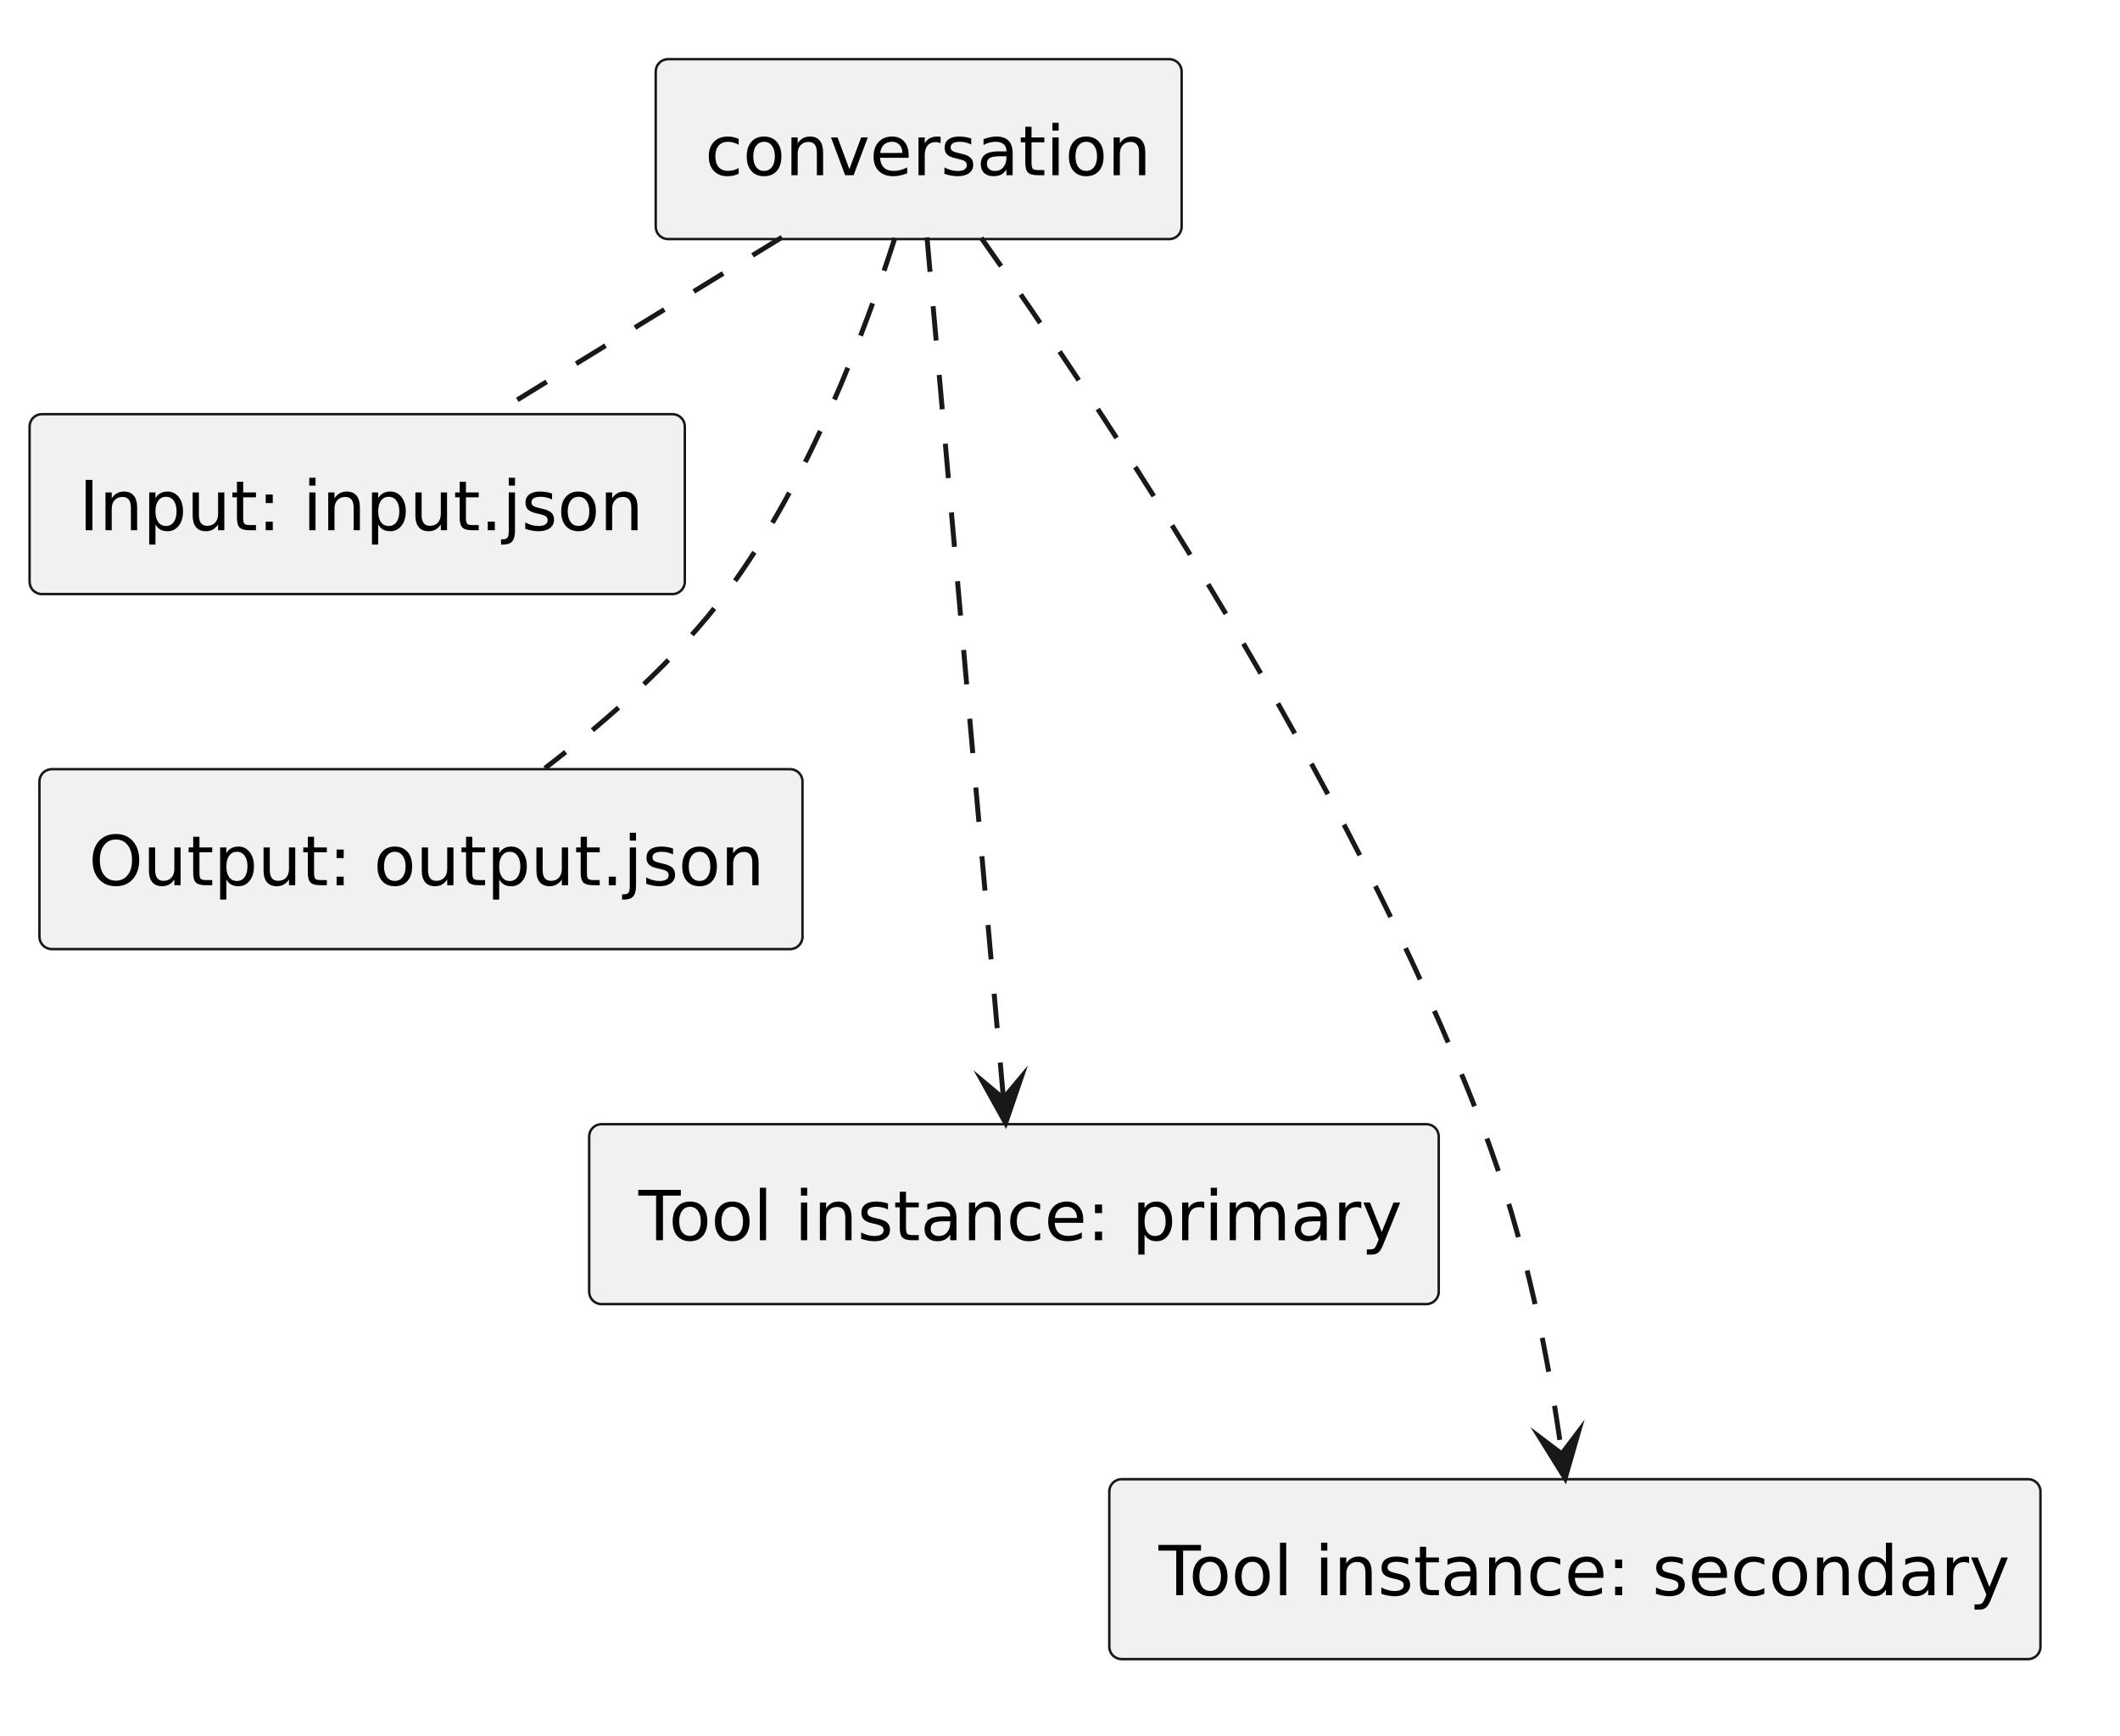
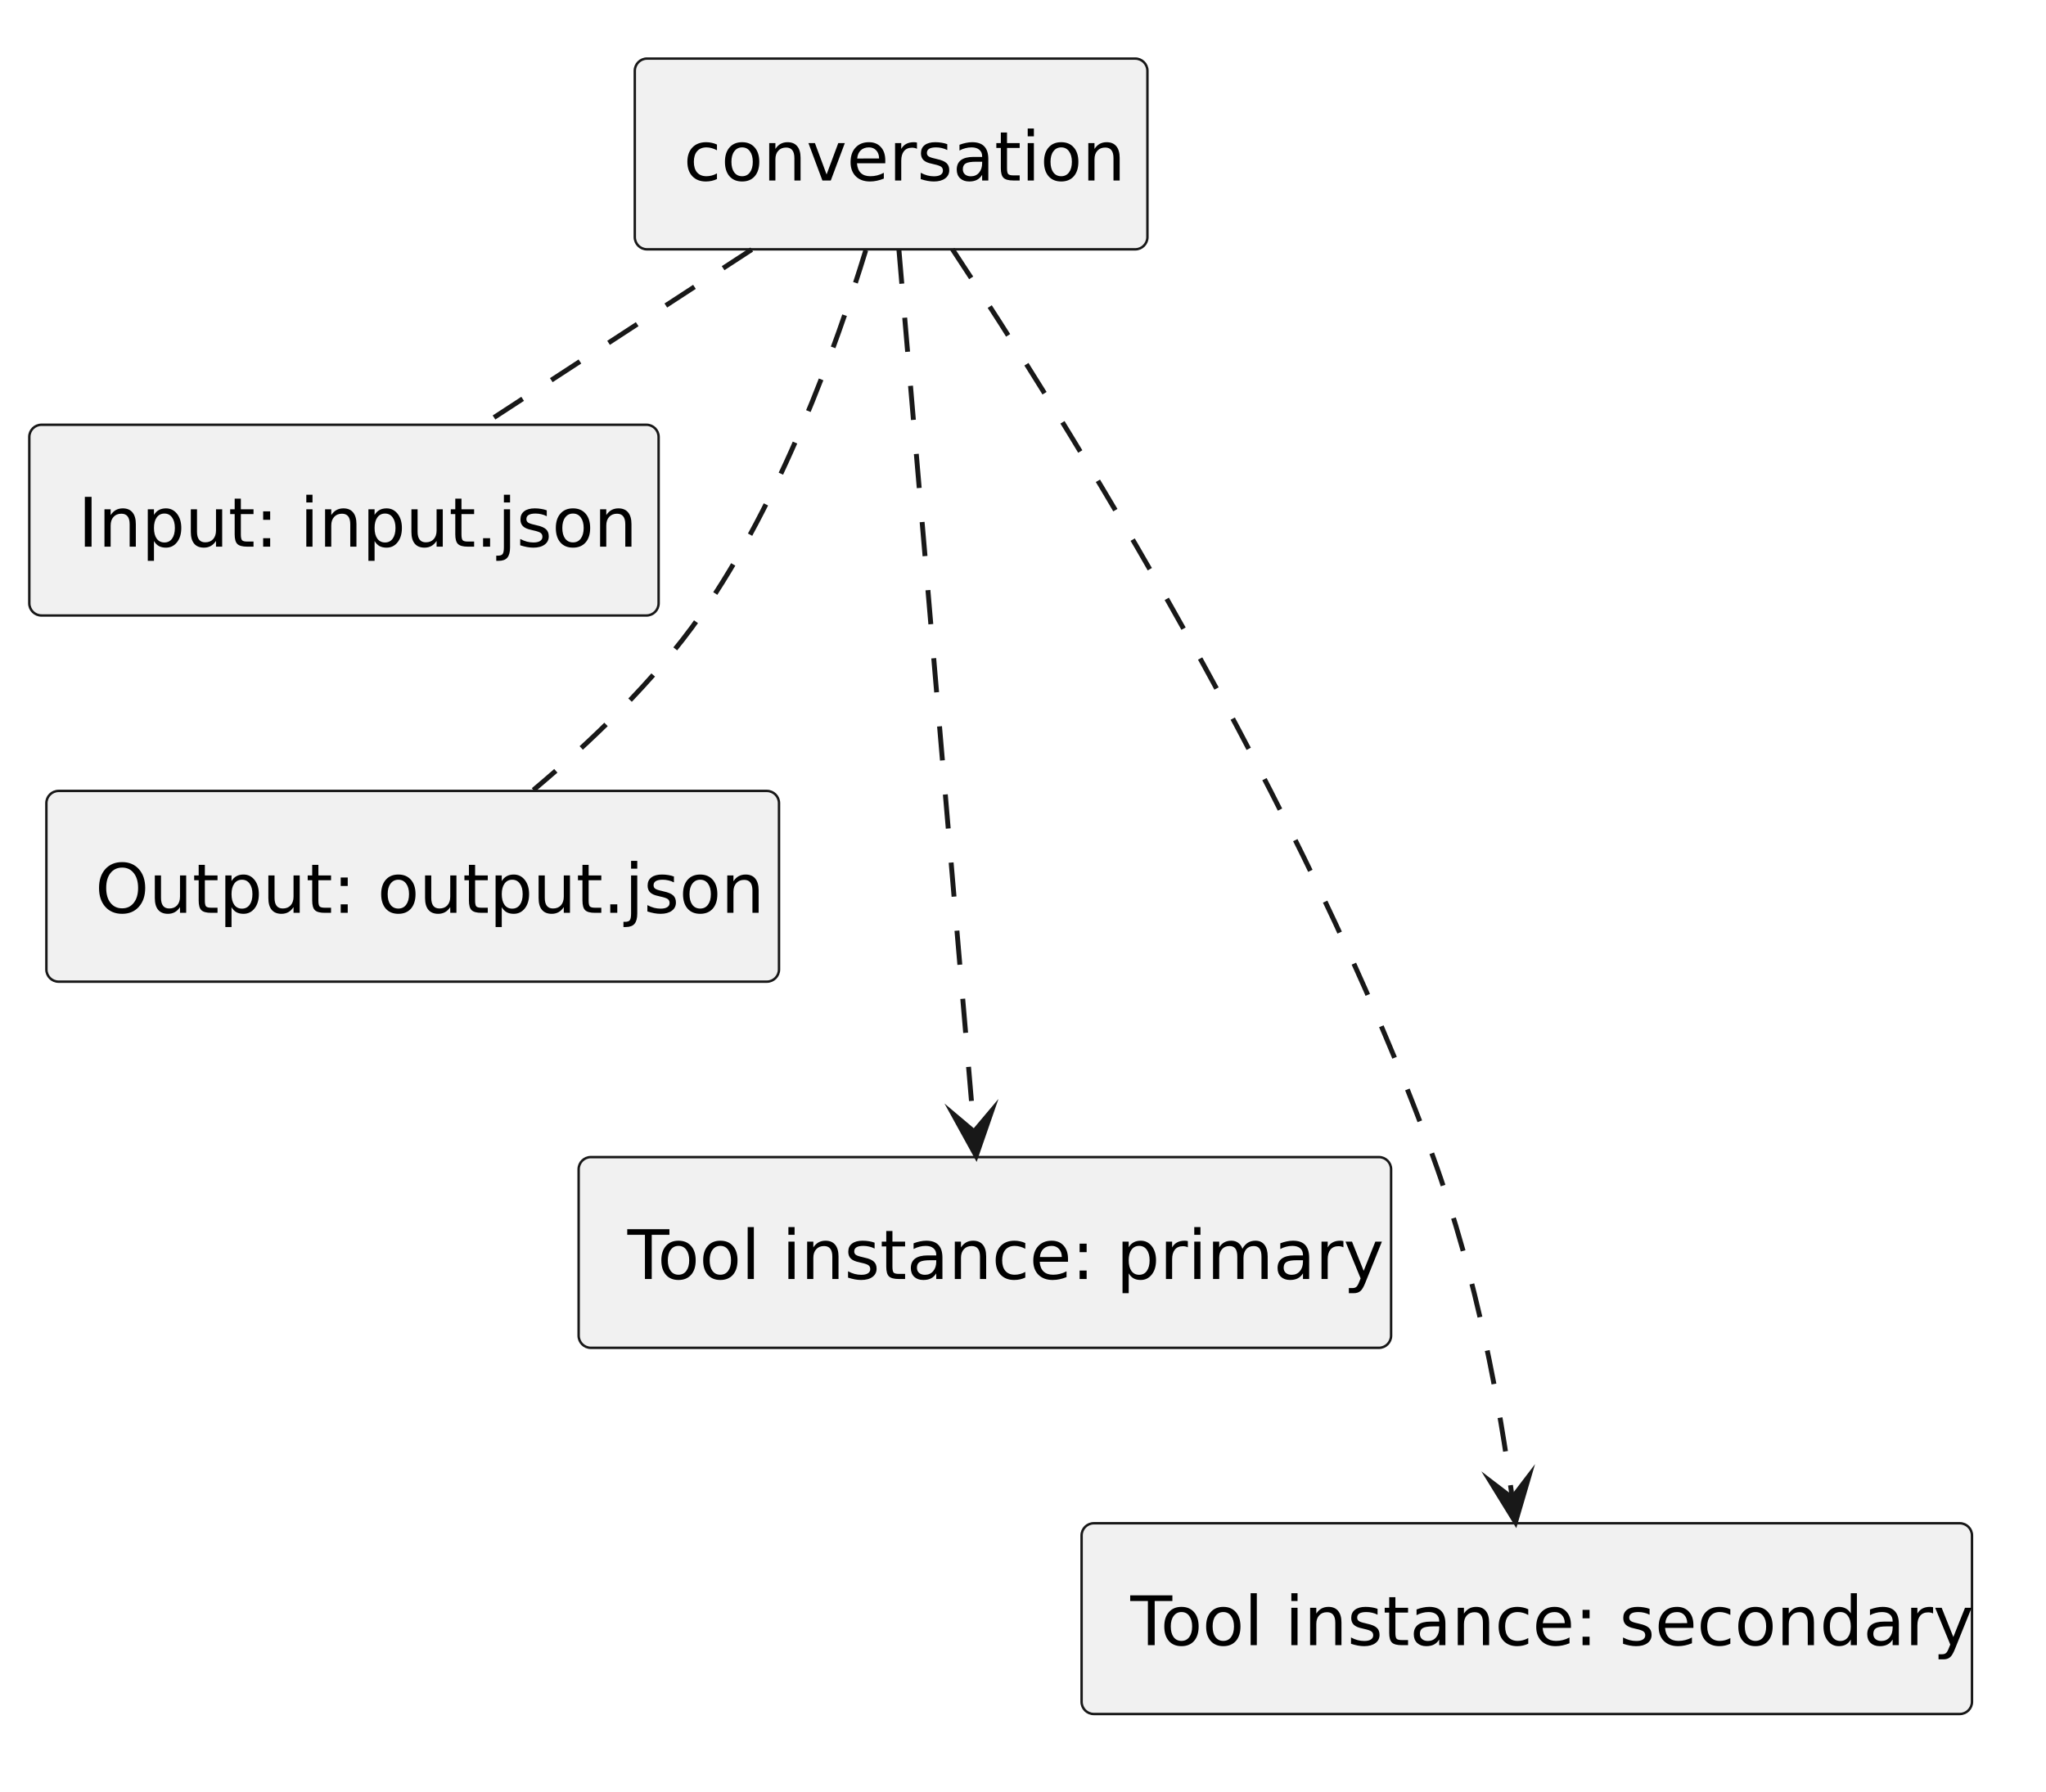
- <svg xmlns="http://www.w3.org/2000/svg" xmlns:xlink="http://www.w3.org/1999/xlink" version="1.1" data-diagram-type="DESCRIPTION" style="width:430px;height:352px;background:#FFFFFF;" width="430px" height="352px" viewBox="0 0 430 352" zoomAndPan="magnify" preserveAspectRatio="none" contentStyleType="text/css">
+ <svg xmlns="http://www.w3.org/2000/svg" xmlns:xlink="http://www.w3.org/1999/xlink" version="1.1" data-diagram-type="DESCRIPTION" style="width:419px;height:367px;background:#FFFFFF;" width="419px" height="367px" viewBox="0 0 419 367" zoomAndPan="magnify" preserveAspectRatio="none" contentStyleType="text/css">
  <defs />
  <g font-family="DejaVu Sans, Liberation Sans, Arial, sans-serif" lengthAdjust="spacing">
    <g class="entity" data-qualified-name="n0" id="ent0001" data-source-line="5">
      <a target="_top" href="//github.com/gorban/api-agent/blob/_____switch_branch_____/tests/integration/fixtures/tool_instances/shared_primary/conversation.md.html" xlink:href="//github.com/gorban/api-agent/blob/_____switch_branch_____/tests/integration/fixtures/tool_instances/shared_primary/conversation.md.html" xlink:type="simple" xlink:actuate="onRequest" xlink:show="new" title="//github.com/gorban/api-agent/blob/_____switch_branch_____/tests/integration/fixtures/tool_instances/shared_primary/conversation.md.html" xlink:title="//github.com/gorban/api-agent/blob/_____switch_branch_____/tests/integration/fixtures/tool_instances/shared_primary/conversation.md.html">
-         <rect x="133" y="12" width="106.673" height="36.488" fill="#F1F1F1" style="stroke:#181818;stroke-width:0.5;" rx="2.5" ry="2.5" />
-         <text x="143" y="35.535" fill="#000" font-size="14" textLength="86.673">conversation</text>
+         <rect x="130" y="12" width="104.98" height="39.068" fill="#F1F1F1" style="stroke:#181818;stroke-width:0.5;" rx="2.5" ry="2.5" />
+         <text x="140" y="36.966" fill="#000" font-size="14" textLength="84.98">conversation</text>
      </a>
    </g>
    <g class="entity" data-qualified-name="ref0" id="ent0002" data-source-line="6">
      <a target="_top" href="//github.com/gorban/api-agent/blob/_____switch_branch_____/tests/integration/fixtures/tool_instances/input.json" xlink:href="//github.com/gorban/api-agent/blob/_____switch_branch_____/tests/integration/fixtures/tool_instances/input.json" xlink:type="simple" xlink:actuate="onRequest" xlink:show="new" title="//github.com/gorban/api-agent/blob/_____switch_branch_____/tests/integration/fixtures/tool_instances/input.json" xlink:title="//github.com/gorban/api-agent/blob/_____switch_branch_____/tests/integration/fixtures/tool_instances/input.json">
-         <rect x="6" y="84" width="132.902" height="36.488" fill="#F1F1F1" style="stroke:#181818;stroke-width:0.5;" rx="2.5" ry="2.5" />
-         <text x="16" y="107.535" fill="#000" font-size="14" textLength="112.902">Input: input.json</text>
+         <rect x="6" y="87" width="128.878" height="39.068" fill="#F1F1F1" style="stroke:#181818;stroke-width:0.5;" rx="2.5" ry="2.5" />
+         <text x="16" y="111.966" fill="#000" font-size="14" textLength="108.878">Input: input.json</text>
      </a>
    </g>
    <g class="entity" data-qualified-name="ref1" id="ent0004" data-source-line="8">
      <a target="_top" href="//github.com/gorban/api-agent/blob/_____switch_branch_____/tests/integration/fixtures/tool_instances/output.json" xlink:href="//github.com/gorban/api-agent/blob/_____switch_branch_____/tests/integration/fixtures/tool_instances/output.json" xlink:type="simple" xlink:actuate="onRequest" xlink:show="new" title="//github.com/gorban/api-agent/blob/_____switch_branch_____/tests/integration/fixtures/tool_instances/output.json" xlink:title="//github.com/gorban/api-agent/blob/_____switch_branch_____/tests/integration/fixtures/tool_instances/output.json">
-         <rect x="8" y="156" width="154.771" height="36.488" fill="#F1F1F1" style="stroke:#181818;stroke-width:0.5;" rx="2.5" ry="2.5" />
-         <text x="18" y="179.535" fill="#000" font-size="14" textLength="134.771">Output: output.json</text>
+         <rect x="9.5" y="162" width="150.032" height="39.068" fill="#F1F1F1" style="stroke:#181818;stroke-width:0.5;" rx="2.5" ry="2.5" />
+         <text x="19.5" y="186.966" fill="#000" font-size="14" textLength="130.032">Output: output.json</text>
      </a>
    </g>
    <g class="entity" data-qualified-name="toolbinding0" id="ent0007" data-source-line="11">
      <a target="_top" href="//github.com/gorban/api-agent/blob/_____switch_branch_____/tests/integration/fixtures/tool_instances/shared_primary/conversation.md.html#workflow-tool-node-conversation-primary" xlink:href="//github.com/gorban/api-agent/blob/_____switch_branch_____/tests/integration/fixtures/tool_instances/shared_primary/conversation.md.html#workflow-tool-node-conversation-primary" xlink:type="simple" xlink:actuate="onRequest" xlink:show="new" title="//github.com/gorban/api-agent/blob/_____switch_branch_____/tests/integration/fixtures/tool_instances/shared_primary/conversation.md.html#workflow-tool-node-conversation-primary" xlink:title="//github.com/gorban/api-agent/blob/_____switch_branch_____/tests/integration/fixtures/tool_instances/shared_primary/conversation.md.html#workflow-tool-node-conversation-primary">
-         <rect x="119.5" y="228" width="172.318" height="36.488" fill="#F1F1F1" style="stroke:#181818;stroke-width:0.5;" rx="2.5" ry="2.5" />
-         <text x="129.5" y="251.535" fill="#000" font-size="14" textLength="152.318">Tool instance: primary</text>
+         <rect x="118.5" y="237" width="166.383" height="39.068" fill="#F1F1F1" style="stroke:#181818;stroke-width:0.5;" rx="2.5" ry="2.5" />
+         <text x="128.5" y="261.966" fill="#000" font-size="14" textLength="146.383">Tool instance: primary</text>
      </a>
    </g>
    <g class="entity" data-qualified-name="toolbinding1" id="ent0009" data-source-line="13">
      <a target="_top" href="//github.com/gorban/api-agent/blob/_____switch_branch_____/tests/integration/fixtures/tool_instances/shared_primary/conversation.md.html#workflow-tool-node-conversation-secondary" xlink:href="//github.com/gorban/api-agent/blob/_____switch_branch_____/tests/integration/fixtures/tool_instances/shared_primary/conversation.md.html#workflow-tool-node-conversation-secondary" xlink:type="simple" xlink:actuate="onRequest" xlink:show="new" title="//github.com/gorban/api-agent/blob/_____switch_branch_____/tests/integration/fixtures/tool_instances/shared_primary/conversation.md.html#workflow-tool-node-conversation-secondary" xlink:title="//github.com/gorban/api-agent/blob/_____switch_branch_____/tests/integration/fixtures/tool_instances/shared_primary/conversation.md.html#workflow-tool-node-conversation-secondary">
-         <rect x="225" y="300" width="188.868" height="36.488" fill="#F1F1F1" style="stroke:#181818;stroke-width:0.5;" rx="2.5" ry="2.5" />
-         <text x="235" y="323.535" fill="#000" font-size="14" textLength="168.868">Tool instance: secondary</text>
+         <rect x="221.5" y="312" width="182.343" height="39.068" fill="#F1F1F1" style="stroke:#181818;stroke-width:0.5;" rx="2.5" ry="2.5" />
+         <text x="231.5" y="336.966" fill="#000" font-size="14" textLength="162.343">Tool instance: secondary</text>
      </a>
    </g>
    <g class="link" data-entity-1="ent0001" data-entity-2="ent0002" id="lnk3" data-link-type="association">
-       <path d="M158.612,48.124 C140.947,58.971 118.181,72.95 100.495,83.81" style="stroke:#181818;stroke-width:1;stroke-dasharray:7,7;" fill="none" />
+       <path d="M153.948,51.11 C137.097,62.093 115.842,75.947 99,86.924" style="stroke:#181818;stroke-width:1;stroke-dasharray:7,7;" fill="none" />
    </g>
    <g class="link" data-entity-1="ent0001" data-entity-2="ent0004" id="lnk5" data-link-type="association">
-       <path d="M181.506,48.268 C175.492,67.134 164.084,97.644 147.5,120 C137.291,133.761 122.882,146.354 110.524,155.809" style="stroke:#181818;stroke-width:1;stroke-dasharray:7,7;" fill="none" />
+       <path d="M177.302,51.25 C171.245,71.022 159.926,102.503 143.5,126 C134.073,139.486 120.801,152.119 109.231,161.82" style="stroke:#181818;stroke-width:1;stroke-dasharray:7,7;" fill="none" />
    </g>
    <g class="link" data-entity-1="ent0001" data-entity-2="ent0007" id="lnk8" data-link-type="dependency">
-       <polygon points="203.97,227.768,207.158,218.449,203.528,222.787,199.19,219.157,203.97,227.768" fill="#181818" style="stroke:#181818;stroke-width:1;stroke-linejoin:miter;stroke-miterlimit:10;" />
-       <path d="M188.023,48.151 C191.58,88.22 199.963,182.637 203.528,222.787" style="stroke:#181818;stroke-width:1;stroke-dasharray:7,7;" fill="none" />
+       <polygon points="199.904,236.767,203.125,227.46,199.479,231.785,195.154,228.139,199.904,236.767" fill="#181818" style="stroke:#181818;stroke-width:1;stroke-linejoin:miter;stroke-miterlimit:10;" />
+       <path d="M184.087,51.129 C187.664,93.106 195.895,189.71 199.479,231.785" style="stroke:#181818;stroke-width:1;stroke-dasharray:7,7;" fill="none" />
    </g>
    <g class="link" data-entity-1="ent0001" data-entity-2="ent0009" id="lnk10" data-link-type="dependency">
-       <polygon points="317.462,299.813,320.186,290.348,316.774,294.86,312.262,291.449,317.462,299.813" fill="#181818" style="stroke:#181818;stroke-width:1;stroke-linejoin:miter;stroke-miterlimit:10;" />
-       <path d="M199.019,48.246 C222.484,81.393 273.173,157.011 300.5,228 C309.752,252.034 314.237,276.591 316.774,294.86" style="stroke:#181818;stroke-width:1;stroke-dasharray:7,7;" fill="none" />
+       <polygon points="310.359,311.782,313.126,302.33,309.694,306.827,305.197,303.395,310.359,311.782" fill="#181818" style="stroke:#181818;stroke-width:1;stroke-linejoin:miter;stroke-miterlimit:10;" />
+       <path d="M195.052,51.059 C218.061,85.934 267.055,164.302 293.5,237 C302.617,262.062 307.116,287.627 309.694,306.827" style="stroke:#181818;stroke-width:1;stroke-dasharray:7,7;" fill="none" />
    </g>
  </g>
</svg>
